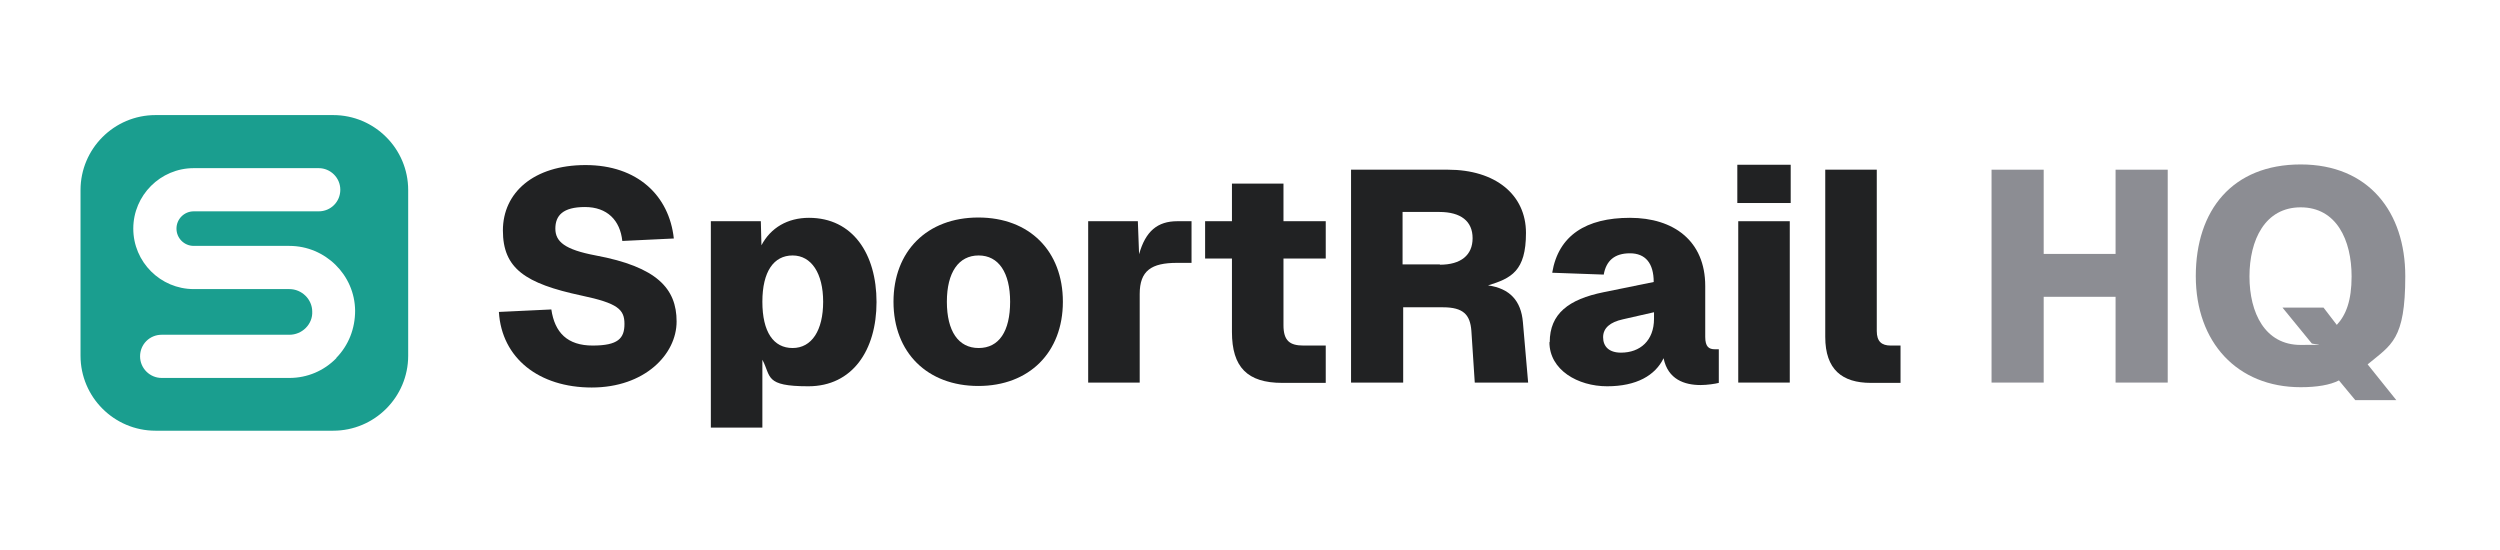
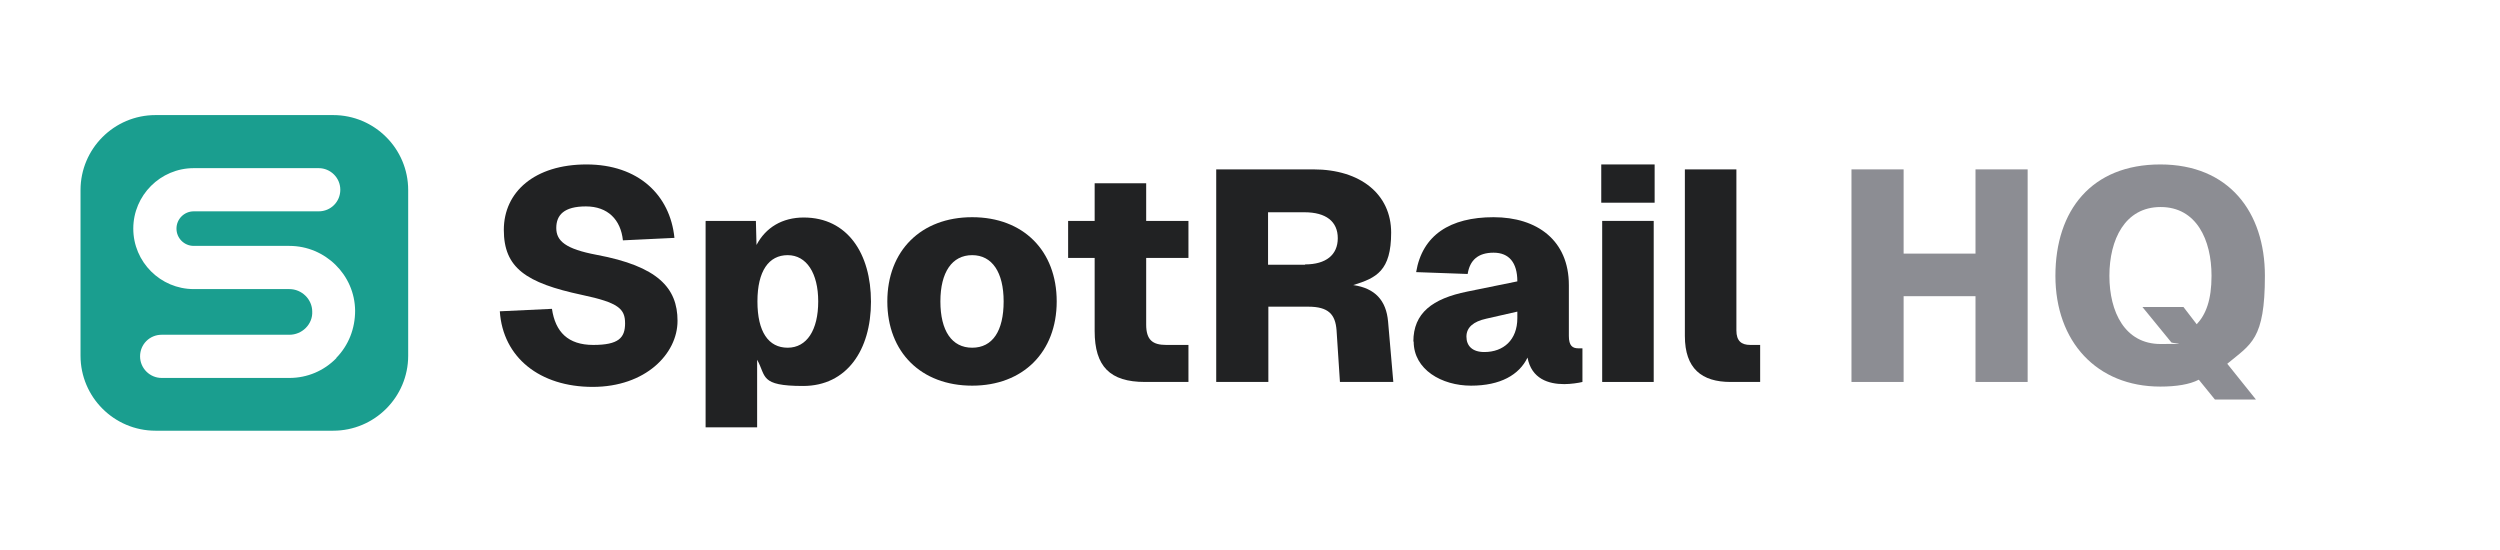
<svg xmlns="http://www.w3.org/2000/svg" id="Layer_1" version="1.1" viewBox="0 0 810.3 178">
  <defs>
    <style>
      .st0 {
        fill: #1a9e8f;
      }

      .st1 {
        fill: #212223;
      }

      .st2 {
        fill: #8c8d93;
      }
    </style>
  </defs>
+   <path class="st0" d="M108,37.3h-57.6c-13.4,0-24.3,10.9-24.3,24.3v53.7c0,13.4,10.9,24.3,24.3,24.3h57.6c13.4,0,24.3-10.9,24.3-24.3v-53.7c0-13.4-10.9-24.3-24.3-24.3ZM109,116.1c-4,4.1-9.4,6.4-15.2,6.4h-41.4c-3.8,0-7-3.1-7-7s3.1-7,7-7h41.4c2,0,3.9-.8,5.3-2.2s2.2-3.3,2.1-5.3c0-4-3.4-7.3-7.4-7.3h-31c-10.8,0-19.6-8.8-19.6-19.6s8.8-19.6,19.6-19.6h40.5c3.8,0,7,3.1,7,7s-3.1,7-7,7h-40.5c-3.1,0-5.6,2.5-5.6,5.6s2.5,5.6,5.6,5.6h31c11.6,0,21.2,9.4,21.3,21,0,5.8-2.1,11.2-6.1,15.3Z" />
  <g>
-     <path class="st1" d="M161.8,101.1l16.9-.8c1.1,7.5,5.2,11.7,13.4,11.7s10.3-2.3,10.3-7-2.1-6.7-13.9-9.2c-18.3-3.9-25.5-8.8-25.5-21.1s10-21.2,26.8-21.2,27.1,9.9,28.6,23.8l-16.7.8c-.7-6.7-4.9-11-12.1-11s-9.6,2.8-9.6,7,3,6.8,13.1,8.7c19.8,3.7,26.2,10.7,26.2,21.4s-10.4,21.4-27.5,21.4-29.2-9.5-30.1-24.5Z" />
-     <path class="st1" d="M230.4,71.7h16.2l.2,7.8c3-5.7,8.5-8.9,15.4-8.9,14.2,0,21.9,11.7,21.9,27.3s-7.8,27.3-22.1,27.3-12-3.2-14.9-8.6v22h-16.7v-66.9ZM266.8,97.8c0-9.2-3.8-15-9.9-15s-9.8,5.2-9.8,15,3.6,15,9.8,15,9.9-5.7,9.9-15Z" />
-     <path class="st1" d="M289.6,97.8c0-16.4,10.9-27.3,27.5-27.3s27.4,10.9,27.4,27.3-10.9,27.3-27.4,27.3-27.5-10.8-27.5-27.3ZM327.4,97.8c0-9.4-3.7-15-10.2-15s-10.3,5.5-10.3,15,3.7,15,10.3,15,10.2-5.4,10.2-15Z" />
-     <path class="st1" d="M352.8,71.7h16l.4,10.7c2.1-7.5,6-10.7,12.4-10.7h4.6v13.5h-4.7c-8.3,0-12.1,2.5-12.1,10.1v28.7h-16.7v-52.3Z" />
-     <path class="st1" d="M399.3,107.5v-23.7h-8.7v-12.1h8.7v-12.2h16.7v12.2h13.7v12.1h-13.7v21.6c0,5.1,2.1,6.6,6.5,6.6h7.2v12.1h-14.1c-11.3,0-16.3-5.1-16.3-16.5Z" />
-     <path class="st1" d="M437.7,55h31.6c15.4,0,25.3,8.1,25.3,20.5s-4.8,14.7-12.3,17c7.1,1,10.7,5,11.3,11.9l1.7,19.6h-17.3l-1.1-16.8c-.4-5.2-2.6-7.6-9.2-7.6h-12.9v24.4h-16.9V55ZM466.7,85.8c6.8,0,10.6-3.1,10.6-8.6s-3.8-8.5-10.8-8.5h-11.9v17h12.1Z" />
-     <path class="st1" d="M502.3,110.9c0-9.2,6.1-13.9,17.5-16.2l16.2-3.3c0-6.1-2.7-9.3-7.7-9.3s-7.7,2.4-8.5,6.9l-16.7-.6c2-12.1,11-17.8,25.2-17.8s24.4,7.5,24.4,22.1v16.5c0,3.2,1.2,4,3.1,4h1.3v10.9c-1.1.3-3.8.7-5.9.7-5.2,0-10.6-1.8-12-8.7-2.7,5.6-8.8,9.1-18.3,9.1s-18.7-5.3-18.7-14.3ZM536.1,103.3v-2.1l-10.1,2.3c-4.1.9-6.4,2.8-6.4,5.8s1.9,5,5.8,5c6.2,0,10.7-3.9,10.7-11Z" />
-     <path class="st1" d="M563.1,53.4h17.3v12.4h-17.3v-12.4ZM563.4,71.7h16.7v52.3h-16.7v-52.3Z" />
-     <path class="st1" d="M591.6,109.1v-54.1h16.7v52.3c0,3.4,1.6,4.7,4.5,4.7h3.2v12.1h-9.6c-9.3,0-14.8-4.3-14.8-14.9Z" />
+     <path class="st1" d="M162,100.9l16.9-.8c1.1,7.5,5.2,11.7,13.4,11.7s10.3-2.3,10.3-7-2.1-6.7-13.9-9.2c-18.3-3.9-25.4-8.8-25.4-21.1s10-21.2,26.8-21.2,27.1,9.9,28.5,23.8l-16.7.8c-.7-6.7-4.9-11-12-11s-9.6,2.8-9.6,7,3,6.8,13.1,8.7c19.8,3.7,26.2,10.7,26.2,21.4s-10.4,21.4-27.5,21.4-29.1-9.5-30.1-24.5Z" />
+     <path class="st1" d="M228.8,71.6h16.2l.2,7.8c3-5.7,8.4-8.9,15.3-8.9,14.2,0,21.8,11.7,21.8,27.3s-7.8,27.3-22,27.3-11.9-3.2-14.9-8.5v21.9h-16.7v-66.8ZM265.2,97.7c0-9.2-3.8-15-9.9-15s-9.8,5.1-9.8,15,3.6,15,9.8,15,9.9-5.7,9.9-15Z" />
+     <path class="st1" d="M287.6,97.7c0-16.4,10.9-27.3,27.5-27.3s27.4,10.9,27.4,27.3-10.9,27.3-27.4,27.3-27.5-10.8-27.5-27.3ZM325.3,97.7c0-9.4-3.7-15-10.2-15s-10.3,5.5-10.3,15,3.7,15,10.3,15,10.2-5.4,10.2-15Z" />
+     <path class="st1" d="M354.8,107.3v-23.7h-8.6v-12h8.6v-12.2h16.7v12.2h13.7v12h-13.7v21.6c0,5,2.1,6.6,6.5,6.6h7.2v12h-14.1c-11.3,0-16.3-5-16.3-16.5Z" />
+     <path class="st1" d="M394.1,54.9h31.6c15.3,0,25.2,8.1,25.2,20.5s-4.8,14.7-12.3,17c7.1,1,10.7,5,11.3,11.8l1.7,19.6h-17.3l-1.1-16.8c-.4-5.1-2.6-7.6-9.2-7.6h-12.9v24.4h-16.9V54.9ZM423,85.7c6.8,0,10.6-3.1,10.6-8.5s-3.8-8.4-10.8-8.4h-11.8v17h12Z" />
+     <path class="st1" d="M458.1,110.7c0-9.2,6.1-13.9,17.5-16.2l16.2-3.3c0-6.1-2.7-9.3-7.7-9.3s-7.7,2.4-8.4,6.9l-16.7-.6c2-12,11-17.8,25.1-17.8s24.4,7.5,24.4,22v16.5c0,3.2,1.2,4,3.1,4h1.3v10.9c-1.1.3-3.8.7-5.9.7-5.1,0-10.6-1.7-11.9-8.6-2.7,5.6-8.8,9.1-18.3,9.1s-18.6-5.2-18.6-14.3ZM491.8,103.1v-2.1l-10.1,2.3c-4.1.9-6.4,2.8-6.4,5.8s1.9,5,5.8,5c6.2,0,10.7-3.9,10.7-11Z" />
+     <path class="st1" d="M519,53.3h17.3v12.4h-17.3v-12.4ZM519.3,71.6h16.7v52.2h-16.7v-52.2Z" />
+     <path class="st1" d="M546.1,109v-54.1h16.7v52.2c0,3.4,1.6,4.7,4.5,4.7h3.2v12h-9.6c-9.3,0-14.8-4.3-14.8-14.9Z" />
+     <path class="st2" d="M600.1,54.9h16.9v27.3h23.3v-27.3h16.9v68.9h-16.9v-27.8h-23.3v27.8h-16.9V54.9Z" />
+     <path class="st2" d="M712.6,123.1c-2.9,1.5-7.2,2.2-12.4,2.2-20.6,0-34-14.6-34-35.9s11.8-36.1,34-36.1,33.9,15.4,33.9,36.1-4.5,22.1-12.2,28.5l9.3,11.6h-13.3l-5.2-6.4ZM703.8,111l-9.4-11.5h13.3l4.3,5.6c3-3.2,4.8-7.9,4.8-15.7,0-11.7-4.9-22.3-16.5-22.3s-16.6,10.6-16.6,22.3,5,22.1,16.6,22.1,2.5-.2,3.6-.6Z" />
  </g>
-   <g>
-     <path class="st2" d="M645.5,55h16.9v27.3h23.3v-27.3h16.9v69h-16.9v-27.8h-23.3v27.8h-16.9V55Z" />
-     <path class="st2" d="M758.1,123.3c-2.9,1.5-7.2,2.2-12.4,2.2-20.6,0-34-14.6-34-36s11.9-36.2,34-36.2,33.9,15.5,33.9,36.2-4.5,22.2-12.2,28.6l9.3,11.6h-13.3l-5.3-6.4ZM749.2,111.2l-9.4-11.5h13.3l4.3,5.6c3-3.2,4.8-7.9,4.8-15.7,0-11.8-4.9-22.4-16.5-22.4s-16.6,10.6-16.6,22.4,5,22.2,16.6,22.2,2.5-.2,3.6-.6Z" />
-   </g>
-   <path class="st0" d="M108,37.3h-57.6c-13.4,0-24.3,10.9-24.3,24.3v53.7c0,13.4,10.9,24.3,24.3,24.3h57.6c13.4,0,24.3-10.9,24.3-24.3v-53.7c0-13.4-10.9-24.3-24.3-24.3ZM109,116.1c-4,4.1-9.4,6.4-15.2,6.4h-41.4c-3.8,0-7-3.1-7-7s3.1-7,7-7h41.4c2,0,3.9-.8,5.3-2.2s2.2-3.3,2.1-5.3c0-4-3.4-7.3-7.4-7.3h-31c-10.8,0-19.6-8.8-19.6-19.6s8.8-19.6,19.6-19.6h40.5c3.8,0,7,3.1,7,7s-3.1,7-7,7h-40.5c-3.1,0-5.6,2.5-5.6,5.6s2.5,5.6,5.6,5.6h31c11.6,0,21.2,9.4,21.3,21,0,5.8-2.1,11.2-6.1,15.3Z" />
</svg>
